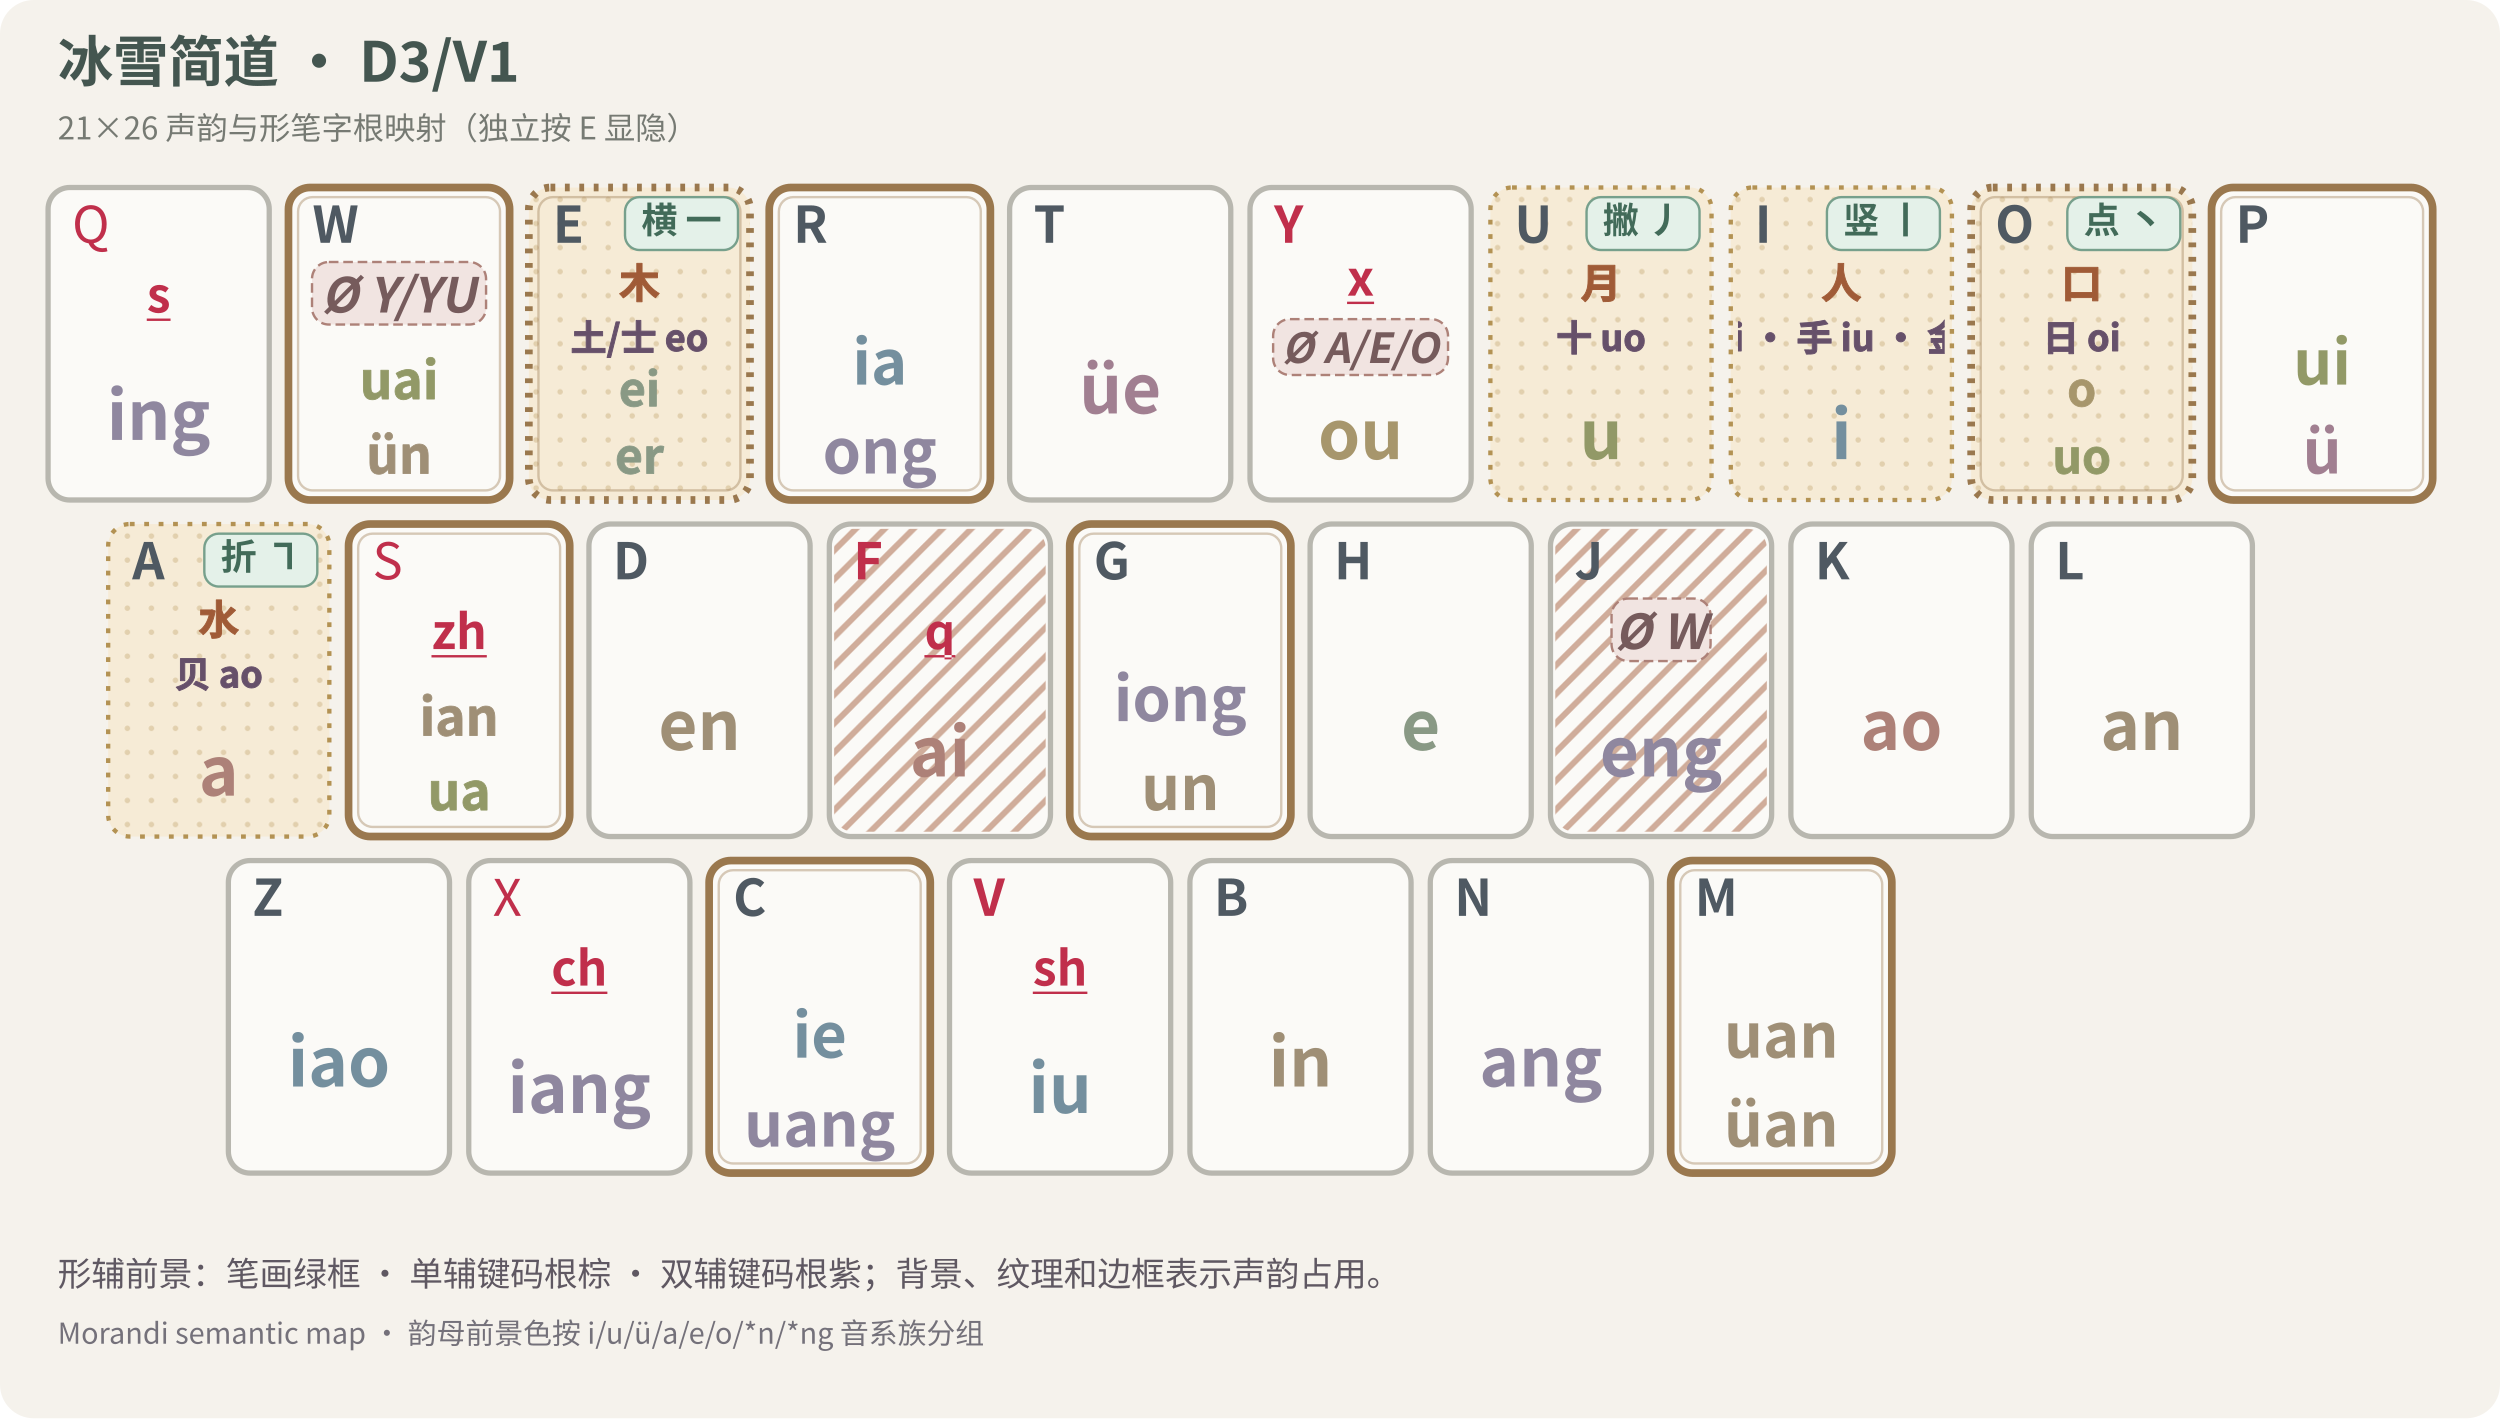
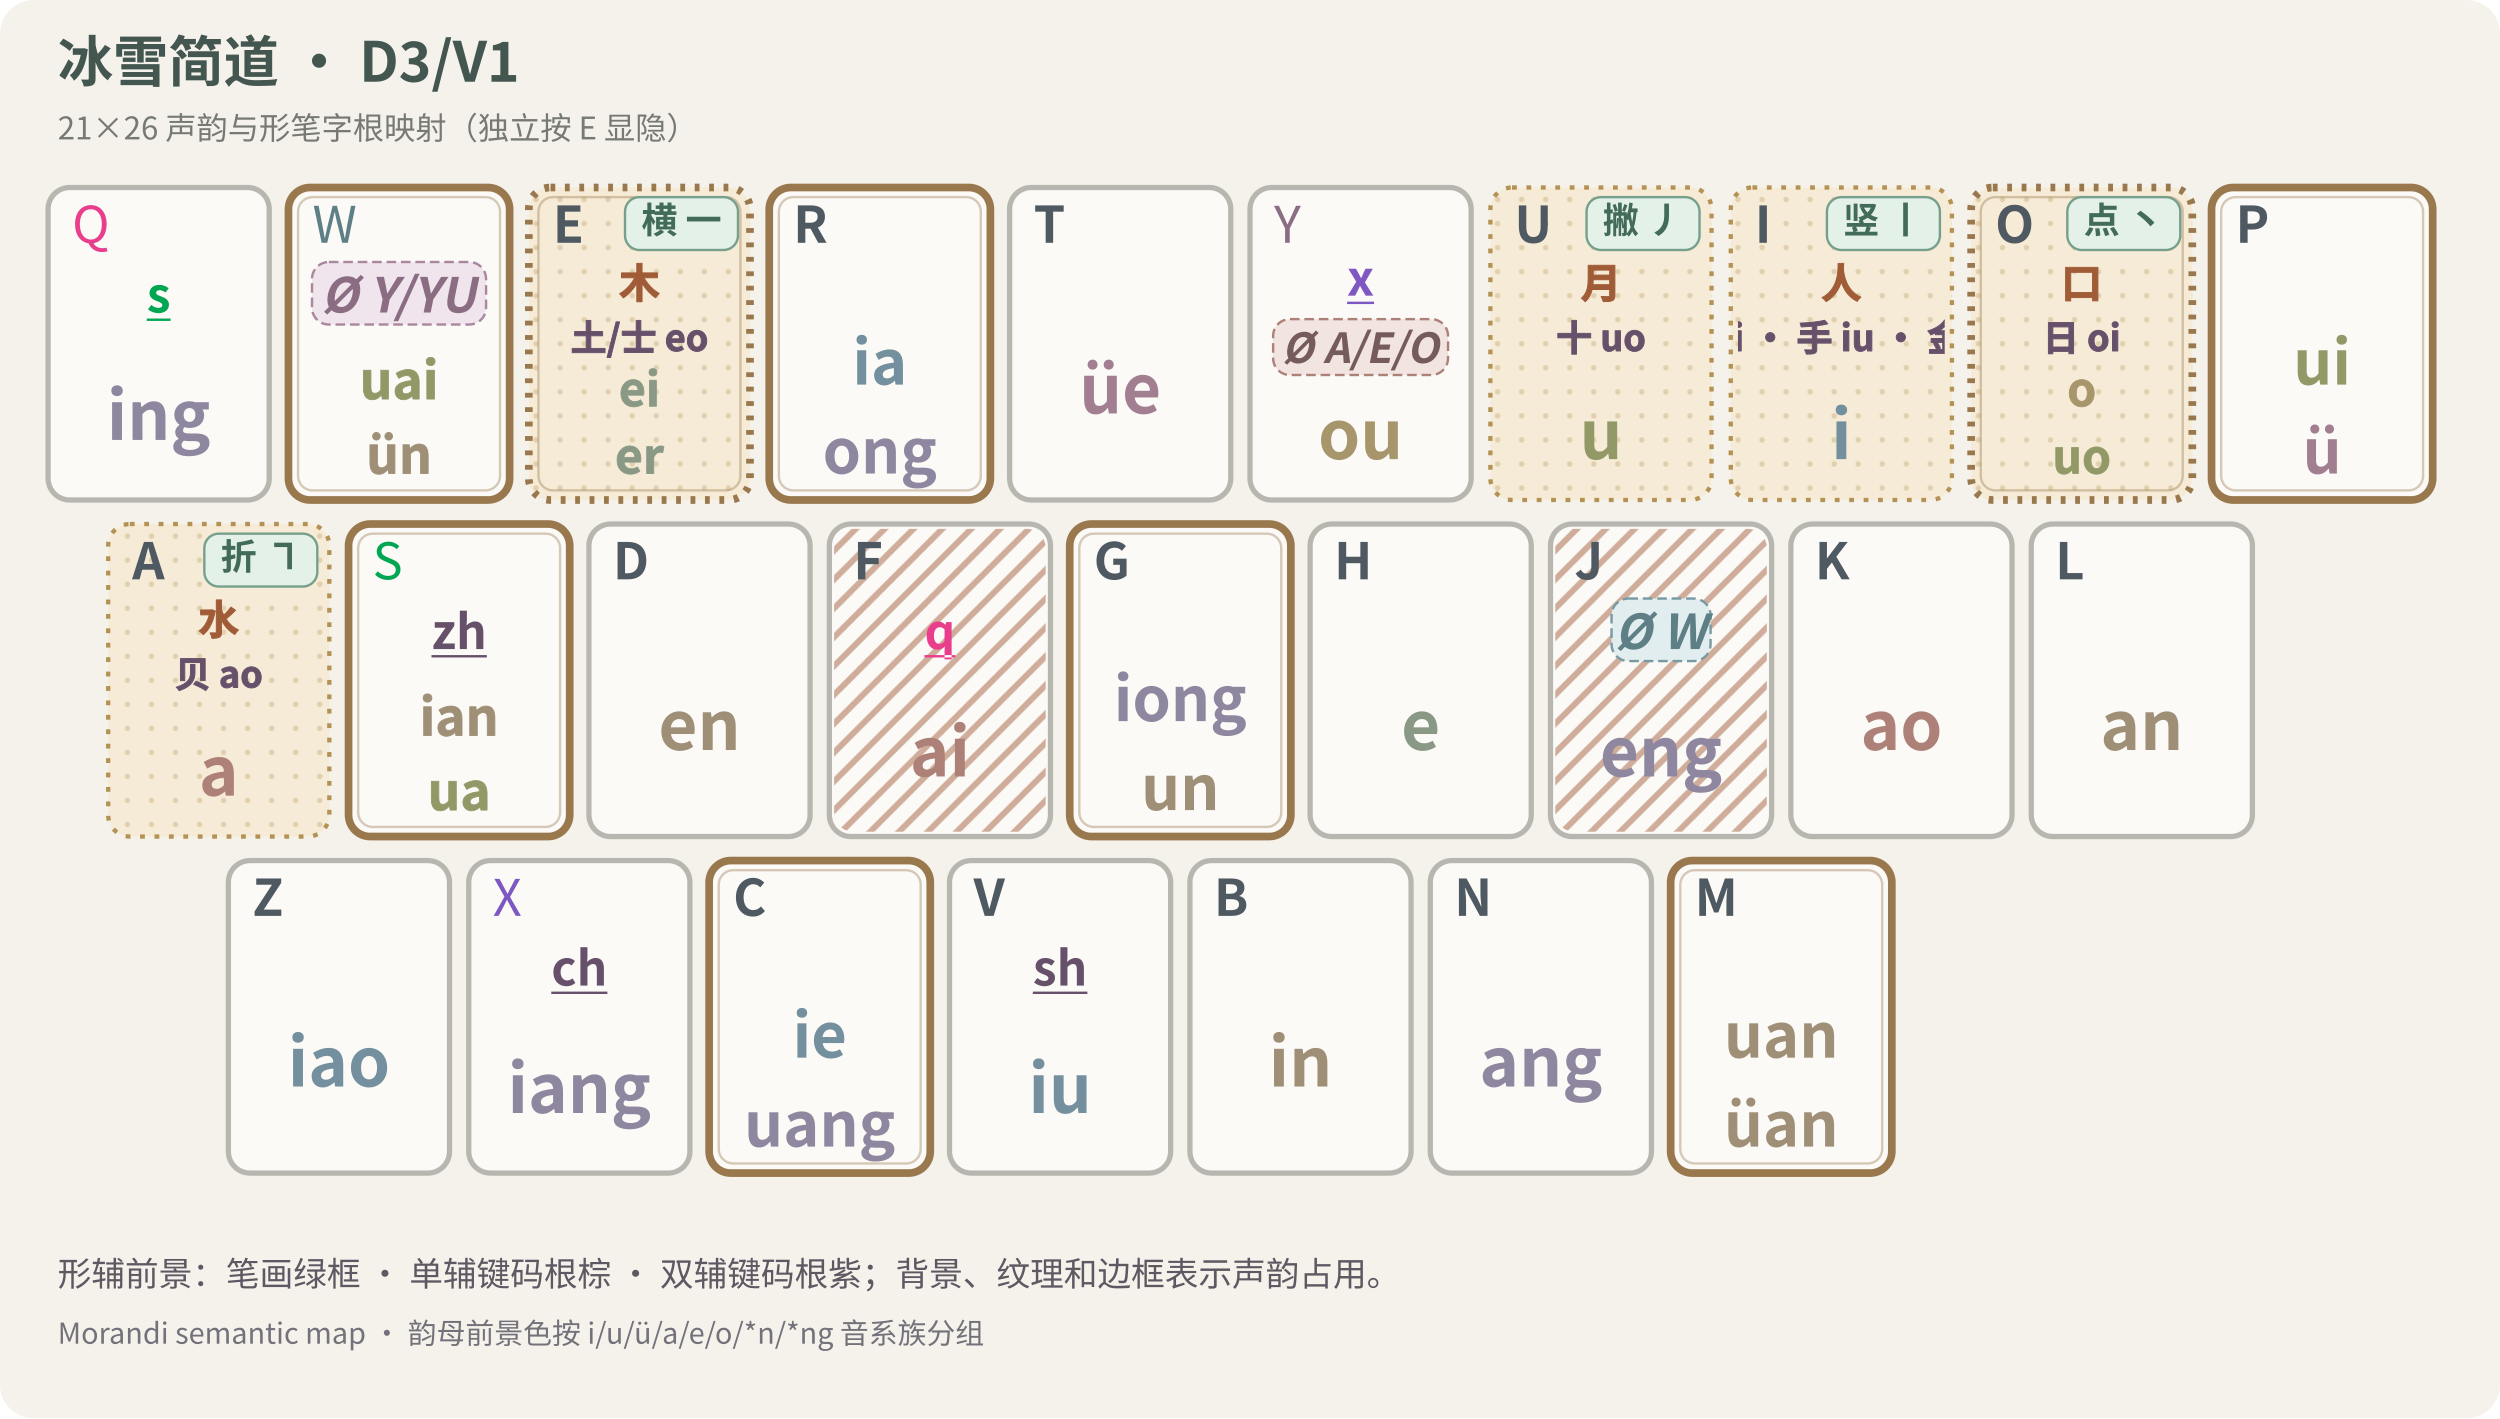
<svg xmlns="http://www.w3.org/2000/svg" class="keysvg nf4-keysvg" viewBox="0 0 1040 590" role="img" aria-labelledby="title desc">
  <defs>
    <pattern id="nf4-both" width="12" height="12" patternUnits="userSpaceOnUse">
      <rect width="12" height="12" fill="#fbfaf7" />
    </pattern>
    <pattern id="nf4-ionly" width="9" height="9" patternUnits="userSpaceOnUse">
      <rect width="9" height="9" fill="#e3eef4" />
      <path d="M2 0V9M7 0V9" stroke="#7399ad" stroke-opacity=".18" />
    </pattern>
    <pattern id="nf4-ronly" width="10" height="10" patternUnits="userSpaceOnUse">
      <rect width="10" height="10" fill="#f6ebd6" />
      <circle cx="3" cy="3" r="1.15" fill="#b39253" fill-opacity=".3" />
    </pattern>
    <pattern id="nf4-none" width="10" height="10" patternUnits="userSpaceOnUse">
      <rect width="10" height="10" fill="#eeece8" />
      <path d="M0 10L10 0" stroke="#aaa6a4" stroke-opacity=".14" />
    </pattern>
    <pattern id="nf4-multi" width="9" height="9" patternUnits="userSpaceOnUse">
      <rect width="9" height="9" fill="#f8efe2" />
      <path d="M-2 2L2-2M0 9L9 0M7 11L11 7" stroke="#9a784e" stroke-width="1.6" stroke-opacity=".27" />
    </pattern>
    <pattern id="nf4-anchor" width="12" height="12" patternUnits="userSpaceOnUse">
      <path d="M-3 3L3-3M0 12L12 0M9 15L15 9" stroke="#a05b37" stroke-width="2.5" stroke-opacity=".48" />
    </pattern>
  </defs>
  <rect width="1040" height="590" rx="14" fill="#f5f2ec" />
  <text x="24" y="34" font-family="Microsoft YaHei UI, Noto Sans CJK SC, sans-serif" font-size="23" fill="#445650" text-anchor="start" font-weight="760">冰雪简道 · D3/V1</text>
  <text x="24" y="58" font-family="Microsoft YaHei UI, Noto Sans CJK SC, sans-serif" font-size="13" fill="#767a73" text-anchor="start" font-weight="500">21×26 声韵与形笔字根映射（独立按 E 显隐）</text>
  <g data-key="Q" data-role="sound">
    <clipPath id="snow_shenyun_shape-clip-0-0">
      <rect x="23" y="81" width="86" height="124" rx="7" />
    </clipPath>
    <rect x="20" y="78" width="92" height="130" rx="9" fill="#fbfaf7" stroke="#b8b7af" stroke-width="2.2" />
    <g clip-path="url(#snow_shenyun_shape-clip-0-0)">
-       <text x="30" y="101" font-family="Microsoft YaHei UI, Noto Sans CJK SC, sans-serif" font-size="21" fill="#c02f4b" text-anchor="start" font-weight="500" data-key-label="true">Q</text>
-       <text x="66" y="130" text-anchor="middle" font-family="Microsoft YaHei UI, Noto Sans CJK SC, sans-serif" font-size="20" font-weight="700" text-decoration="underline" fill="#c02f4b">s</text>
+       <text x="30" y="101" font-family="Microsoft YaHei UI, Noto Sans CJK SC, sans-serif" font-size="21" fill="#e83e8c" text-anchor="start" font-weight="500" data-key-label="true">Q</text>
+       <text x="66" y="130" text-anchor="middle" font-family="Microsoft YaHei UI, Noto Sans CJK SC, sans-serif" font-size="20" font-weight="700" text-decoration="underline" fill="#00a651">s</text>
      <text x="66" y="183" font-family="Microsoft YaHei UI, Noto Sans CJK SC, sans-serif" font-size="28" fill="#8f879f" text-anchor="middle" font-weight="600" data-final="ing">ing</text>
    </g>
  </g>
  <g data-key="W" data-role="sound" data-multi="true">
    <clipPath id="snow_shenyun_shape-clip-0-1">
      <rect x="123" y="81" width="86" height="124" rx="7" />
    </clipPath>
    <rect x="120" y="78" width="92" height="130" rx="9" fill="#fbfaf7" stroke="#9a784e" stroke-width="3.2" />
    <rect x="124" y="82" width="84" height="122" rx="6" fill="none" stroke="#9a784e" stroke-opacity=".38" />
    <g clip-path="url(#snow_shenyun_shape-clip-0-1)">
-       <text x="130" y="101" font-family="Microsoft YaHei UI, Noto Sans CJK SC, sans-serif" font-size="21" fill="#4f5962" text-anchor="start" font-weight="800" data-key-label="true">W</text>
-       <rect x="129.8" y="109" width="72.4" height="26" rx="7" fill="#f1e4e1" stroke="#ad8178" stroke-dasharray="4 2" />
-       <text x="166" y="130" text-anchor="middle" font-family="Microsoft YaHei UI, Noto Sans CJK SC, sans-serif" font-size="20" font-weight="700" font-style="italic" fill="#765b5c">Ø Y/YU</text>
+       <text x="130" y="101" font-family="Microsoft YaHei UI, Noto Sans CJK SC, sans-serif" font-size="21" fill="#5f7f86" text-anchor="start" font-weight="500" data-key-label="true">W</text>
+       <rect x="129.8" y="109" width="72.4" height="26" rx="7" fill="#f0e5ec" stroke="#aa879e" stroke-dasharray="4 2" />
+       <text x="166" y="130" text-anchor="middle" font-family="Microsoft YaHei UI, Noto Sans CJK SC, sans-serif" font-size="20" font-weight="700" font-style="italic" fill="#8a6d82">Ø Y/YU</text>
      <text x="166" y="166" font-family="Microsoft YaHei UI, Noto Sans CJK SC, sans-serif" font-size="21.39" fill="#929967" text-anchor="middle" font-weight="800" data-final="uai" paint-order="stroke" stroke="#929967" stroke-width="0.35" stroke-linejoin="round">uai</text>
      <text x="166" y="197" font-family="Microsoft YaHei UI, Noto Sans CJK SC, sans-serif" font-size="21.39" fill="#9f8f76" text-anchor="middle" font-weight="800" data-final="vn" paint-order="stroke" stroke="#9f8f76" stroke-width="0.35" stroke-linejoin="round">ün</text>
    </g>
  </g>
  <g data-key="E" data-role="rhyme-auxiliary" data-multi="true">
    <clipPath id="snow_shenyun_shape-clip-0-2">
      <rect x="223" y="81" width="86" height="124" rx="7" />
    </clipPath>
    <rect x="220" y="78" width="92" height="130" rx="9" fill="url(#nf4-ronly)" stroke="#9a784e" stroke-width="3.2" stroke-dasharray="2 4" />
    <rect x="224" y="82" width="84" height="122" rx="6" fill="none" stroke="#9a784e" stroke-opacity=".38" />
    <g clip-path="url(#snow_shenyun_shape-clip-0-2)">
      <text x="230" y="101" font-family="Microsoft YaHei UI, Noto Sans CJK SC, sans-serif" font-size="21" fill="#4f5962" text-anchor="start" font-weight="800" data-key-label="true">E</text>
      <g data-aux-badge="stroke">
        <rect x="260" y="82" width="47" height="22" rx="6" fill="#e4f1e9" stroke="#77a08c" />
        <text x="283.5" y="97" font-family="Microsoft YaHei UI, Noto Sans CJK SC, sans-serif" font-size="15" fill="#426b59" text-anchor="middle" font-weight="750" data-aux-kind="stroke">横 一</text>
      </g>
      <text x="266" y="124" font-family="Microsoft YaHei UI, Noto Sans CJK SC, sans-serif" font-size="17" fill="#a05b37" text-anchor="middle" font-weight="800" data-aux-kind="single-root" paint-order="stroke" stroke="#a05b37" stroke-width="0.4" stroke-linejoin="round">木</text>
      <text x="266" y="146" font-family="Microsoft YaHei UI, Noto Sans CJK SC, sans-serif" font-size="15" fill="#66506a" text-anchor="middle" font-weight="800" data-aux-kind="double-root" paint-order="stroke" stroke="#66506a" stroke-width="0.4" stroke-linejoin="round">土/士 eo</text>
      <text x="266" y="169" font-family="Microsoft YaHei UI, Noto Sans CJK SC, sans-serif" font-size="19.32" fill="#899985" text-anchor="middle" font-weight="800" data-final="ei" paint-order="stroke" stroke="#899985" stroke-width="0.35" stroke-linejoin="round">ei</text>
      <text x="266" y="197" font-family="Microsoft YaHei UI, Noto Sans CJK SC, sans-serif" font-size="20" fill="#899985" text-anchor="middle" font-weight="800" data-final="er" paint-order="stroke" stroke="#899985" stroke-width="0.35" stroke-linejoin="round">er</text>
    </g>
  </g>
  <g data-key="R" data-role="sound" data-multi="true">
    <clipPath id="snow_shenyun_shape-clip-0-3">
      <rect x="323" y="81" width="86" height="124" rx="7" />
    </clipPath>
    <rect x="320" y="78" width="92" height="130" rx="9" fill="#fbfaf7" stroke="#9a784e" stroke-width="3.2" />
    <rect x="324" y="82" width="84" height="122" rx="6" fill="none" stroke="#9a784e" stroke-opacity=".38" />
    <g clip-path="url(#snow_shenyun_shape-clip-0-3)">
      <text x="330" y="101" font-family="Microsoft YaHei UI, Noto Sans CJK SC, sans-serif" font-size="21" fill="#4f5962" text-anchor="start" font-weight="800" data-key-label="true">R</text>
      <text x="366" y="160" font-family="Microsoft YaHei UI, Noto Sans CJK SC, sans-serif" font-size="25.53" fill="#748f9e" text-anchor="middle" font-weight="600" data-final="ia">ia</text>
      <text x="366" y="197" font-family="Microsoft YaHei UI, Noto Sans CJK SC, sans-serif" font-size="25.53" fill="#8f879f" text-anchor="middle" font-weight="600" data-final="ong">ong</text>
    </g>
  </g>
  <g data-key="T" data-role="sound">
    <clipPath id="snow_shenyun_shape-clip-0-4">
      <rect x="423" y="81" width="86" height="124" rx="7" />
    </clipPath>
    <rect x="420" y="78" width="92" height="130" rx="9" fill="#fbfaf7" stroke="#b8b7af" stroke-width="2.2" />
    <g clip-path="url(#snow_shenyun_shape-clip-0-4)">
      <text x="430" y="101" font-family="Microsoft YaHei UI, Noto Sans CJK SC, sans-serif" font-size="21" fill="#4f5962" text-anchor="start" font-weight="800" data-key-label="true">T</text>
      <text x="466" y="172" font-family="Microsoft YaHei UI, Noto Sans CJK SC, sans-serif" font-size="28" fill="#a17f91" text-anchor="middle" font-weight="600" data-final="ve">üe</text>
    </g>
  </g>
  <g data-key="Y" data-role="sound">
    <clipPath id="snow_shenyun_shape-clip-0-5">
      <rect x="523" y="81" width="86" height="124" rx="7" />
    </clipPath>
    <rect x="520" y="78" width="92" height="130" rx="9" fill="#fbfaf7" stroke="#b8b7af" stroke-width="2.2" />
    <g clip-path="url(#snow_shenyun_shape-clip-0-5)">
-       <text x="530" y="101" font-family="Microsoft YaHei UI, Noto Sans CJK SC, sans-serif" font-size="21" fill="#c02f4b" text-anchor="start" font-weight="800" data-key-label="true">Y</text>
-       <text x="566" y="123" text-anchor="middle" font-family="Microsoft YaHei UI, Noto Sans CJK SC, sans-serif" font-size="20" font-weight="700" text-decoration="underline" fill="#c02f4b">x</text>
+       <text x="530" y="101" font-family="Microsoft YaHei UI, Noto Sans CJK SC, sans-serif" font-size="21" fill="#8a6d82" text-anchor="start" font-weight="500" data-key-label="true">Y</text>
+       <text x="566" y="123" text-anchor="middle" font-family="Microsoft YaHei UI, Noto Sans CJK SC, sans-serif" font-size="20" font-weight="700" text-decoration="underline" fill="#7e57c2">x</text>
      <rect x="529.621" y="132.759" width="72.759" height="23.241" rx="7" fill="#f1e4e1" stroke="#ad8178" stroke-dasharray="4 2" />
      <text x="566" y="151" text-anchor="middle" font-family="Microsoft YaHei UI, Noto Sans CJK SC, sans-serif" font-size="17.241" font-weight="700" font-style="italic" fill="#765b5c">Ø A/E/O</text>
      <text x="566" y="191" font-family="Microsoft YaHei UI, Noto Sans CJK SC, sans-serif" font-size="28" fill="#a7966c" text-anchor="middle" font-weight="600" data-final="ou">ou</text>
    </g>
  </g>
  <g data-key="U" data-role="rhyme-auxiliary">
    <clipPath id="snow_shenyun_shape-clip-0-6">
      <rect x="623" y="81" width="86" height="124" rx="7" />
    </clipPath>
    <rect x="620" y="78" width="92" height="130" rx="9" fill="url(#nf4-ronly)" stroke="#b39253" stroke-width="1.8" stroke-dasharray="2 4" />
    <g clip-path="url(#snow_shenyun_shape-clip-0-6)">
      <text x="630" y="101" font-family="Microsoft YaHei UI, Noto Sans CJK SC, sans-serif" font-size="21" fill="#4f5962" text-anchor="start" font-weight="800" data-key-label="true">U</text>
      <g data-aux-badge="stroke">
        <rect x="660" y="82" width="47" height="22" rx="6" fill="#e4f1e9" stroke="#77a08c" />
        <text x="683.5" y="97" font-family="Microsoft YaHei UI, Noto Sans CJK SC, sans-serif" font-size="15" fill="#426b59" text-anchor="middle" font-weight="750" data-aux-kind="stroke">撇 丿</text>
      </g>
      <text x="666" y="124" font-family="Microsoft YaHei UI, Noto Sans CJK SC, sans-serif" font-size="17" fill="#a05b37" text-anchor="middle" font-weight="800" data-aux-kind="single-root" paint-order="stroke" stroke="#a05b37" stroke-width="0.4" stroke-linejoin="round">月</text>
      <text x="666" y="146" font-family="Microsoft YaHei UI, Noto Sans CJK SC, sans-serif" font-size="15" fill="#66506a" text-anchor="middle" font-weight="800" data-aux-kind="double-root" paint-order="stroke" stroke="#66506a" stroke-width="0.4" stroke-linejoin="round">十 uo</text>
      <text x="666" y="191" font-family="Microsoft YaHei UI, Noto Sans CJK SC, sans-serif" font-size="28" fill="#929967" text-anchor="middle" font-weight="600" data-final="u">u</text>
    </g>
  </g>
  <g data-key="I" data-role="rhyme-auxiliary">
    <clipPath id="snow_shenyun_shape-clip-0-7">
      <rect x="723" y="81" width="86" height="124" rx="7" />
    </clipPath>
    <rect x="720" y="78" width="92" height="130" rx="9" fill="url(#nf4-ronly)" stroke="#b39253" stroke-width="1.8" stroke-dasharray="2 4" />
    <g clip-path="url(#snow_shenyun_shape-clip-0-7)">
      <text x="730" y="101" font-family="Microsoft YaHei UI, Noto Sans CJK SC, sans-serif" font-size="21" fill="#4f5962" text-anchor="start" font-weight="800" data-key-label="true">I</text>
      <g data-aux-badge="stroke">
        <rect x="760" y="82" width="47" height="22" rx="6" fill="#e4f1e9" stroke="#77a08c" />
        <text x="783.5" y="97" font-family="Microsoft YaHei UI, Noto Sans CJK SC, sans-serif" font-size="15" fill="#426b59" text-anchor="middle" font-weight="750" data-aux-kind="stroke">竖 丨</text>
      </g>
      <text x="766" y="124" font-family="Microsoft YaHei UI, Noto Sans CJK SC, sans-serif" font-size="17" fill="#a05b37" text-anchor="middle" font-weight="800" data-aux-kind="single-root" paint-order="stroke" stroke="#a05b37" stroke-width="0.4" stroke-linejoin="round">人</text>
      <text x="766" y="146" font-family="Microsoft YaHei UI, Noto Sans CJK SC, sans-serif" font-size="15" fill="#66506a" text-anchor="middle" font-weight="800" data-aux-kind="double-root" textLength="76" lengthAdjust="spacingAndGlyphs" paint-order="stroke" stroke="#66506a" stroke-width="0.4" stroke-linejoin="round">艹 ii · 手 iu · 金 io</text>
      <text x="766" y="191" font-family="Microsoft YaHei UI, Noto Sans CJK SC, sans-serif" font-size="28" fill="#748f9e" text-anchor="middle" font-weight="600" data-final="i">i</text>
    </g>
  </g>
  <g data-key="O" data-role="rhyme-auxiliary" data-multi="true">
    <clipPath id="snow_shenyun_shape-clip-0-8">
      <rect x="823" y="81" width="86" height="124" rx="7" />
    </clipPath>
    <rect x="820" y="78" width="92" height="130" rx="9" fill="url(#nf4-ronly)" stroke="#9a784e" stroke-width="3.2" stroke-dasharray="2 4" />
    <rect x="824" y="82" width="84" height="122" rx="6" fill="none" stroke="#9a784e" stroke-opacity=".38" />
    <g clip-path="url(#snow_shenyun_shape-clip-0-8)">
      <text x="830" y="101" font-family="Microsoft YaHei UI, Noto Sans CJK SC, sans-serif" font-size="21" fill="#4f5962" text-anchor="start" font-weight="800" data-key-label="true">O</text>
      <g data-aux-badge="stroke">
        <rect x="860" y="82" width="47" height="22" rx="6" fill="#e4f1e9" stroke="#77a08c" />
        <text x="883.5" y="97" font-family="Microsoft YaHei UI, Noto Sans CJK SC, sans-serif" font-size="15" fill="#426b59" text-anchor="middle" font-weight="750" data-aux-kind="stroke">点 丶</text>
      </g>
      <text x="866" y="124" font-family="Microsoft YaHei UI, Noto Sans CJK SC, sans-serif" font-size="17" fill="#a05b37" text-anchor="middle" font-weight="800" data-aux-kind="single-root" paint-order="stroke" stroke="#a05b37" stroke-width="0.4" stroke-linejoin="round">口</text>
      <text x="866" y="146" font-family="Microsoft YaHei UI, Noto Sans CJK SC, sans-serif" font-size="15" fill="#66506a" text-anchor="middle" font-weight="800" data-aux-kind="double-root" paint-order="stroke" stroke="#66506a" stroke-width="0.4" stroke-linejoin="round">日 oi</text>
      <text x="866" y="169" font-family="Microsoft YaHei UI, Noto Sans CJK SC, sans-serif" font-size="19.32" fill="#a7966c" text-anchor="middle" font-weight="800" data-final="o" paint-order="stroke" stroke="#a7966c" stroke-width="0.35" stroke-linejoin="round">o</text>
      <text x="866" y="197" font-family="Microsoft YaHei UI, Noto Sans CJK SC, sans-serif" font-size="19.32" fill="#929967" text-anchor="middle" font-weight="800" data-final="uo" paint-order="stroke" stroke="#929967" stroke-width="0.35" stroke-linejoin="round">uo</text>
    </g>
  </g>
  <g data-key="P" data-role="sound" data-multi="true">
    <clipPath id="snow_shenyun_shape-clip-0-9">
      <rect x="923" y="81" width="86" height="124" rx="7" />
    </clipPath>
    <rect x="920" y="78" width="92" height="130" rx="9" fill="#fbfaf7" stroke="#9a784e" stroke-width="3.2" />
    <rect x="924" y="82" width="84" height="122" rx="6" fill="none" stroke="#9a784e" stroke-opacity=".38" />
    <g clip-path="url(#snow_shenyun_shape-clip-0-9)">
      <text x="930" y="101" font-family="Microsoft YaHei UI, Noto Sans CJK SC, sans-serif" font-size="21" fill="#4f5962" text-anchor="start" font-weight="800" data-key-label="true">P</text>
      <text x="966" y="160" font-family="Microsoft YaHei UI, Noto Sans CJK SC, sans-serif" font-size="25.53" fill="#929967" text-anchor="middle" font-weight="600" data-final="ui">ui</text>
      <text x="966" y="197" font-family="Microsoft YaHei UI, Noto Sans CJK SC, sans-serif" font-size="25.53" fill="#a17f91" text-anchor="middle" font-weight="600" data-final="v">ü</text>
    </g>
  </g>
  <g data-key="A" data-role="rhyme-auxiliary">
    <clipPath id="snow_shenyun_shape-clip-1-0">
      <rect x="48" y="221" width="86" height="124" rx="7" />
    </clipPath>
    <rect x="45" y="218" width="92" height="130" rx="9" fill="url(#nf4-ronly)" stroke="#b39253" stroke-width="1.8" stroke-dasharray="2 4" />
    <g clip-path="url(#snow_shenyun_shape-clip-1-0)">
      <text x="55" y="241" font-family="Microsoft YaHei UI, Noto Sans CJK SC, sans-serif" font-size="21" fill="#4f5962" text-anchor="start" font-weight="800" data-key-label="true">A</text>
      <g data-aux-badge="stroke">
        <rect x="85" y="222" width="47" height="22" rx="6" fill="#e4f1e9" stroke="#77a08c" />
        <text x="108.5" y="237" font-family="Microsoft YaHei UI, Noto Sans CJK SC, sans-serif" font-size="15" fill="#426b59" text-anchor="middle" font-weight="750" data-aux-kind="stroke">折 ㇕</text>
      </g>
      <text x="91" y="264" font-family="Microsoft YaHei UI, Noto Sans CJK SC, sans-serif" font-size="17" fill="#a05b37" text-anchor="middle" font-weight="800" data-aux-kind="single-root" paint-order="stroke" stroke="#a05b37" stroke-width="0.4" stroke-linejoin="round">水</text>
      <text x="91" y="286" font-family="Microsoft YaHei UI, Noto Sans CJK SC, sans-serif" font-size="15" fill="#66506a" text-anchor="middle" font-weight="800" data-aux-kind="double-root" paint-order="stroke" stroke="#66506a" stroke-width="0.4" stroke-linejoin="round">贝 ao</text>
      <text x="91" y="331" font-family="Microsoft YaHei UI, Noto Sans CJK SC, sans-serif" font-size="28" fill="#ad8178" text-anchor="middle" font-weight="600" data-final="a">a</text>
    </g>
  </g>
  <g data-key="S" data-role="sound" data-multi="true">
    <clipPath id="snow_shenyun_shape-clip-1-1">
      <rect x="148" y="221" width="86" height="124" rx="7" />
    </clipPath>
    <rect x="145" y="218" width="92" height="130" rx="9" fill="#fbfaf7" stroke="#9a784e" stroke-width="3.2" />
    <rect x="149" y="222" width="84" height="122" rx="6" fill="none" stroke="#9a784e" stroke-opacity=".38" />
    <g clip-path="url(#snow_shenyun_shape-clip-1-1)">
-       <text x="155" y="241" font-family="Microsoft YaHei UI, Noto Sans CJK SC, sans-serif" font-size="21" fill="#c02f4b" text-anchor="start" font-weight="500" data-key-label="true">S</text>
-       <text x="191" y="270" text-anchor="middle" font-family="Microsoft YaHei UI, Noto Sans CJK SC, sans-serif" font-size="20" font-weight="700" text-decoration="underline" fill="#c02f4b">zh</text>
+       <text x="155" y="241" font-family="Microsoft YaHei UI, Noto Sans CJK SC, sans-serif" font-size="21" fill="#00a651" text-anchor="start" font-weight="500" data-key-label="true">S</text>
+       <text x="191" y="270" text-anchor="middle" font-family="Microsoft YaHei UI, Noto Sans CJK SC, sans-serif" font-size="20" font-weight="700" text-decoration="underline" fill="#66506a">zh</text>
      <text x="191" y="306" font-family="Microsoft YaHei UI, Noto Sans CJK SC, sans-serif" font-size="21.39" fill="#9f8f76" text-anchor="middle" font-weight="800" data-final="ian" paint-order="stroke" stroke="#9f8f76" stroke-width="0.35" stroke-linejoin="round">ian</text>
      <text x="191" y="337" font-family="Microsoft YaHei UI, Noto Sans CJK SC, sans-serif" font-size="21.39" fill="#929967" text-anchor="middle" font-weight="800" data-final="ua" paint-order="stroke" stroke="#929967" stroke-width="0.35" stroke-linejoin="round">ua</text>
    </g>
  </g>
  <g data-key="D" data-role="sound">
    <clipPath id="snow_shenyun_shape-clip-1-2">
      <rect x="248" y="221" width="86" height="124" rx="7" />
    </clipPath>
    <rect x="245" y="218" width="92" height="130" rx="9" fill="#fbfaf7" stroke="#b8b7af" stroke-width="2.2" />
    <g clip-path="url(#snow_shenyun_shape-clip-1-2)">
      <text x="255" y="241" font-family="Microsoft YaHei UI, Noto Sans CJK SC, sans-serif" font-size="21" fill="#4f5962" text-anchor="start" font-weight="800" data-key-label="true">D</text>
      <text x="291" y="312" font-family="Microsoft YaHei UI, Noto Sans CJK SC, sans-serif" font-size="28" fill="#9f8f76" text-anchor="middle" font-weight="600" data-final="en">en</text>
    </g>
  </g>
  <g data-key="F" data-role="sound">
    <clipPath id="snow_shenyun_shape-clip-1-3">
      <rect x="348" y="221" width="86" height="124" rx="7" />
    </clipPath>
    <rect x="345" y="218" width="92" height="130" rx="9" fill="#fbfaf7" stroke="#b8b7af" stroke-width="2.2" />
    <rect x="347" y="220" width="88" height="126" rx="8" fill="url(#nf4-anchor)" pointer-events="none" />
    <g clip-path="url(#snow_shenyun_shape-clip-1-3)">
-       <text x="355" y="241" font-family="Microsoft YaHei UI, Noto Sans CJK SC, sans-serif" font-size="21" fill="#c02f4b" text-anchor="start" font-weight="800" data-key-label="true">F</text>
-       <text x="391" y="270" text-anchor="middle" font-family="Microsoft YaHei UI, Noto Sans CJK SC, sans-serif" font-size="20" font-weight="700" text-decoration="underline" fill="#c02f4b">q</text>
+       <text x="355" y="241" font-family="Microsoft YaHei UI, Noto Sans CJK SC, sans-serif" font-size="21" fill="#4f5962" text-anchor="start" font-weight="800" data-key-label="true">F</text>
+       <text x="391" y="270" text-anchor="middle" font-family="Microsoft YaHei UI, Noto Sans CJK SC, sans-serif" font-size="20" font-weight="700" text-decoration="underline" fill="#e83e8c">q</text>
      <text x="391" y="323" font-family="Microsoft YaHei UI, Noto Sans CJK SC, sans-serif" font-size="28" fill="#ad8178" text-anchor="middle" font-weight="600" data-final="ai">ai</text>
    </g>
  </g>
  <g data-key="G" data-role="sound" data-multi="true">
    <clipPath id="snow_shenyun_shape-clip-1-4">
      <rect x="448" y="221" width="86" height="124" rx="7" />
    </clipPath>
    <rect x="445" y="218" width="92" height="130" rx="9" fill="#fbfaf7" stroke="#9a784e" stroke-width="3.2" />
    <rect x="449" y="222" width="84" height="122" rx="6" fill="none" stroke="#9a784e" stroke-opacity=".38" />
    <g clip-path="url(#snow_shenyun_shape-clip-1-4)">
      <text x="455" y="241" font-family="Microsoft YaHei UI, Noto Sans CJK SC, sans-serif" font-size="21" fill="#4f5962" text-anchor="start" font-weight="800" data-key-label="true">G</text>
      <text x="491" y="300" font-family="Microsoft YaHei UI, Noto Sans CJK SC, sans-serif" font-size="25.53" fill="#8f879f" text-anchor="middle" font-weight="600" data-final="iong">iong</text>
      <text x="491" y="337" font-family="Microsoft YaHei UI, Noto Sans CJK SC, sans-serif" font-size="25.53" fill="#9f8f76" text-anchor="middle" font-weight="600" data-final="un">un</text>
    </g>
  </g>
  <g data-key="H" data-role="sound">
    <clipPath id="snow_shenyun_shape-clip-1-5">
      <rect x="548" y="221" width="86" height="124" rx="7" />
    </clipPath>
    <rect x="545" y="218" width="92" height="130" rx="9" fill="#fbfaf7" stroke="#b8b7af" stroke-width="2.2" />
    <g clip-path="url(#snow_shenyun_shape-clip-1-5)">
      <text x="555" y="241" font-family="Microsoft YaHei UI, Noto Sans CJK SC, sans-serif" font-size="21" fill="#4f5962" text-anchor="start" font-weight="800" data-key-label="true">H</text>
      <text x="591" y="312" font-family="Microsoft YaHei UI, Noto Sans CJK SC, sans-serif" font-size="28" fill="#899985" text-anchor="middle" font-weight="600" data-final="e">e</text>
    </g>
  </g>
  <g data-key="J" data-role="sound">
    <clipPath id="snow_shenyun_shape-clip-1-6">
      <rect x="648" y="221" width="86" height="124" rx="7" />
    </clipPath>
    <rect x="645" y="218" width="92" height="130" rx="9" fill="#fbfaf7" stroke="#b8b7af" stroke-width="2.2" />
    <rect x="647" y="220" width="88" height="126" rx="8" fill="url(#nf4-anchor)" pointer-events="none" />
    <g clip-path="url(#snow_shenyun_shape-clip-1-6)">
      <text x="655" y="241" font-family="Microsoft YaHei UI, Noto Sans CJK SC, sans-serif" font-size="21" fill="#4f5962" text-anchor="start" font-weight="800" data-key-label="true">J</text>
-       <rect x="670.4" y="249" width="41.2" height="26" rx="7" fill="#f1e4e1" stroke="#ad8178" stroke-dasharray="4 2" />
-       <text x="691" y="270" text-anchor="middle" font-family="Microsoft YaHei UI, Noto Sans CJK SC, sans-serif" font-size="20" font-weight="700" font-style="italic" fill="#765b5c">Ø W</text>
+       <rect x="670.4" y="249" width="41.2" height="26" rx="7" fill="#e2edf0" stroke="#789aa2" stroke-dasharray="4 2" />
+       <text x="691" y="270" text-anchor="middle" font-family="Microsoft YaHei UI, Noto Sans CJK SC, sans-serif" font-size="20" font-weight="700" font-style="italic" fill="#5f7f86">Ø W</text>
      <text x="691" y="323" font-family="Microsoft YaHei UI, Noto Sans CJK SC, sans-serif" font-size="28" fill="#8f879f" text-anchor="middle" font-weight="600" data-final="eng">eng</text>
    </g>
  </g>
  <g data-key="K" data-role="sound">
    <clipPath id="snow_shenyun_shape-clip-1-7">
      <rect x="748" y="221" width="86" height="124" rx="7" />
    </clipPath>
    <rect x="745" y="218" width="92" height="130" rx="9" fill="#fbfaf7" stroke="#b8b7af" stroke-width="2.2" />
    <g clip-path="url(#snow_shenyun_shape-clip-1-7)">
      <text x="755" y="241" font-family="Microsoft YaHei UI, Noto Sans CJK SC, sans-serif" font-size="21" fill="#4f5962" text-anchor="start" font-weight="800" data-key-label="true">K</text>
      <text x="791" y="312" font-family="Microsoft YaHei UI, Noto Sans CJK SC, sans-serif" font-size="28" fill="#ad8178" text-anchor="middle" font-weight="600" data-final="ao">ao</text>
    </g>
  </g>
  <g data-key="L" data-role="sound">
    <clipPath id="snow_shenyun_shape-clip-1-8">
      <rect x="848" y="221" width="86" height="124" rx="7" />
    </clipPath>
    <rect x="845" y="218" width="92" height="130" rx="9" fill="#fbfaf7" stroke="#b8b7af" stroke-width="2.2" />
    <g clip-path="url(#snow_shenyun_shape-clip-1-8)">
      <text x="855" y="241" font-family="Microsoft YaHei UI, Noto Sans CJK SC, sans-serif" font-size="21" fill="#4f5962" text-anchor="start" font-weight="800" data-key-label="true">L</text>
      <text x="891" y="312" font-family="Microsoft YaHei UI, Noto Sans CJK SC, sans-serif" font-size="28" fill="#9f8f76" text-anchor="middle" font-weight="600" data-final="an">an</text>
    </g>
  </g>
  <g data-key="Z" data-role="sound">
    <clipPath id="snow_shenyun_shape-clip-2-0">
      <rect x="98" y="361" width="86" height="124" rx="7" />
    </clipPath>
    <rect x="95" y="358" width="92" height="130" rx="9" fill="#fbfaf7" stroke="#b8b7af" stroke-width="2.2" />
    <g clip-path="url(#snow_shenyun_shape-clip-2-0)">
      <text x="105" y="381" font-family="Microsoft YaHei UI, Noto Sans CJK SC, sans-serif" font-size="21" fill="#4f5962" text-anchor="start" font-weight="800" data-key-label="true">Z</text>
      <text x="141" y="452" font-family="Microsoft YaHei UI, Noto Sans CJK SC, sans-serif" font-size="28" fill="#748f9e" text-anchor="middle" font-weight="600" data-final="iao">iao</text>
    </g>
  </g>
  <g data-key="X" data-role="sound">
    <clipPath id="snow_shenyun_shape-clip-2-1">
      <rect x="198" y="361" width="86" height="124" rx="7" />
    </clipPath>
    <rect x="195" y="358" width="92" height="130" rx="9" fill="#fbfaf7" stroke="#b8b7af" stroke-width="2.2" />
    <g clip-path="url(#snow_shenyun_shape-clip-2-1)">
-       <text x="205" y="381" font-family="Microsoft YaHei UI, Noto Sans CJK SC, sans-serif" font-size="21" fill="#c02f4b" text-anchor="start" font-weight="500" data-key-label="true">X</text>
-       <text x="241" y="410" text-anchor="middle" font-family="Microsoft YaHei UI, Noto Sans CJK SC, sans-serif" font-size="20" font-weight="700" text-decoration="underline" fill="#c02f4b">ch</text>
+       <text x="205" y="381" font-family="Microsoft YaHei UI, Noto Sans CJK SC, sans-serif" font-size="21" fill="#7e57c2" text-anchor="start" font-weight="500" data-key-label="true">X</text>
+       <text x="241" y="410" text-anchor="middle" font-family="Microsoft YaHei UI, Noto Sans CJK SC, sans-serif" font-size="20" font-weight="700" text-decoration="underline" fill="#66506a">ch</text>
      <text x="241" y="463" font-family="Microsoft YaHei UI, Noto Sans CJK SC, sans-serif" font-size="28" fill="#8f879f" text-anchor="middle" font-weight="600" data-final="iang">iang</text>
    </g>
  </g>
  <g data-key="C" data-role="sound" data-multi="true">
    <clipPath id="snow_shenyun_shape-clip-2-2">
      <rect x="298" y="361" width="86" height="124" rx="7" />
    </clipPath>
    <rect x="295" y="358" width="92" height="130" rx="9" fill="#fbfaf7" stroke="#9a784e" stroke-width="3.2" />
    <rect x="299" y="362" width="84" height="122" rx="6" fill="none" stroke="#9a784e" stroke-opacity=".38" />
    <g clip-path="url(#snow_shenyun_shape-clip-2-2)">
      <text x="305" y="381" font-family="Microsoft YaHei UI, Noto Sans CJK SC, sans-serif" font-size="21" fill="#4f5962" text-anchor="start" font-weight="800" data-key-label="true">C</text>
      <text x="341" y="440" font-family="Microsoft YaHei UI, Noto Sans CJK SC, sans-serif" font-size="25.53" fill="#748f9e" text-anchor="middle" font-weight="600" data-final="ie">ie</text>
      <text x="341" y="477" font-family="Microsoft YaHei UI, Noto Sans CJK SC, sans-serif" font-size="25.53" fill="#8f879f" text-anchor="middle" font-weight="600" data-final="uang">uang</text>
    </g>
  </g>
  <g data-key="V" data-role="sound">
    <clipPath id="snow_shenyun_shape-clip-2-3">
      <rect x="398" y="361" width="86" height="124" rx="7" />
    </clipPath>
    <rect x="395" y="358" width="92" height="130" rx="9" fill="#fbfaf7" stroke="#b8b7af" stroke-width="2.2" />
    <g clip-path="url(#snow_shenyun_shape-clip-2-3)">
-       <text x="405" y="381" font-family="Microsoft YaHei UI, Noto Sans CJK SC, sans-serif" font-size="21" fill="#c02f4b" text-anchor="start" font-weight="800" data-key-label="true">V</text>
-       <text x="441" y="410" text-anchor="middle" font-family="Microsoft YaHei UI, Noto Sans CJK SC, sans-serif" font-size="20" font-weight="700" text-decoration="underline" fill="#c02f4b">sh</text>
+       <text x="405" y="381" font-family="Microsoft YaHei UI, Noto Sans CJK SC, sans-serif" font-size="21" fill="#4f5962" text-anchor="start" font-weight="800" data-key-label="true">V</text>
+       <text x="441" y="410" text-anchor="middle" font-family="Microsoft YaHei UI, Noto Sans CJK SC, sans-serif" font-size="20" font-weight="700" text-decoration="underline" fill="#66506a">sh</text>
      <text x="441" y="463" font-family="Microsoft YaHei UI, Noto Sans CJK SC, sans-serif" font-size="28" fill="#748f9e" text-anchor="middle" font-weight="600" data-final="iu">iu</text>
    </g>
  </g>
  <g data-key="B" data-role="sound">
    <clipPath id="snow_shenyun_shape-clip-2-4">
      <rect x="498" y="361" width="86" height="124" rx="7" />
    </clipPath>
    <rect x="495" y="358" width="92" height="130" rx="9" fill="#fbfaf7" stroke="#b8b7af" stroke-width="2.2" />
    <g clip-path="url(#snow_shenyun_shape-clip-2-4)">
      <text x="505" y="381" font-family="Microsoft YaHei UI, Noto Sans CJK SC, sans-serif" font-size="21" fill="#4f5962" text-anchor="start" font-weight="800" data-key-label="true">B</text>
      <text x="541" y="452" font-family="Microsoft YaHei UI, Noto Sans CJK SC, sans-serif" font-size="28" fill="#9f8f76" text-anchor="middle" font-weight="600" data-final="in">in</text>
    </g>
  </g>
  <g data-key="N" data-role="sound">
    <clipPath id="snow_shenyun_shape-clip-2-5">
      <rect x="598" y="361" width="86" height="124" rx="7" />
    </clipPath>
    <rect x="595" y="358" width="92" height="130" rx="9" fill="#fbfaf7" stroke="#b8b7af" stroke-width="2.2" />
    <g clip-path="url(#snow_shenyun_shape-clip-2-5)">
      <text x="605" y="381" font-family="Microsoft YaHei UI, Noto Sans CJK SC, sans-serif" font-size="21" fill="#4f5962" text-anchor="start" font-weight="800" data-key-label="true">N</text>
      <text x="641" y="452" font-family="Microsoft YaHei UI, Noto Sans CJK SC, sans-serif" font-size="28" fill="#8f879f" text-anchor="middle" font-weight="600" data-final="ang">ang</text>
    </g>
  </g>
  <g data-key="M" data-role="sound" data-multi="true">
    <clipPath id="snow_shenyun_shape-clip-2-6">
      <rect x="698" y="361" width="86" height="124" rx="7" />
    </clipPath>
    <rect x="695" y="358" width="92" height="130" rx="9" fill="#fbfaf7" stroke="#9a784e" stroke-width="3.2" />
    <rect x="699" y="362" width="84" height="122" rx="6" fill="none" stroke="#9a784e" stroke-opacity=".38" />
    <g clip-path="url(#snow_shenyun_shape-clip-2-6)">
      <text x="705" y="381" font-family="Microsoft YaHei UI, Noto Sans CJK SC, sans-serif" font-size="21" fill="#4f5962" text-anchor="start" font-weight="800" data-key-label="true">M</text>
      <text x="741" y="440" font-family="Microsoft YaHei UI, Noto Sans CJK SC, sans-serif" font-size="25.53" fill="#9f8f76" text-anchor="middle" font-weight="600" data-final="uan">uan</text>
      <text x="741" y="477" font-family="Microsoft YaHei UI, Noto Sans CJK SC, sans-serif" font-size="25.53" fill="#9f8f76" text-anchor="middle" font-weight="600" data-final="van">üan</text>
    </g>
  </g>
  <text x="24" y="535" font-family="Microsoft YaHei UI, Noto Sans CJK SC, sans-serif" font-size="14" fill="#5f5862" text-anchor="start" font-weight="500">形辅前景：笔画绿框 · 单辅键码根棕 · 双辅键码根紫；背景、纹理和边框表示声韵占用。</text>
  <text x="24" y="559" font-family="Microsoft YaHei UI, Noto Sans CJK SC, sans-serif" font-size="12" fill="#74717a" text-anchor="start" font-weight="500">Morandi semantic map · 韵母前景色按 i/u/ü/a/e/o/*n/*ng 音系族分组</text>
</svg>
